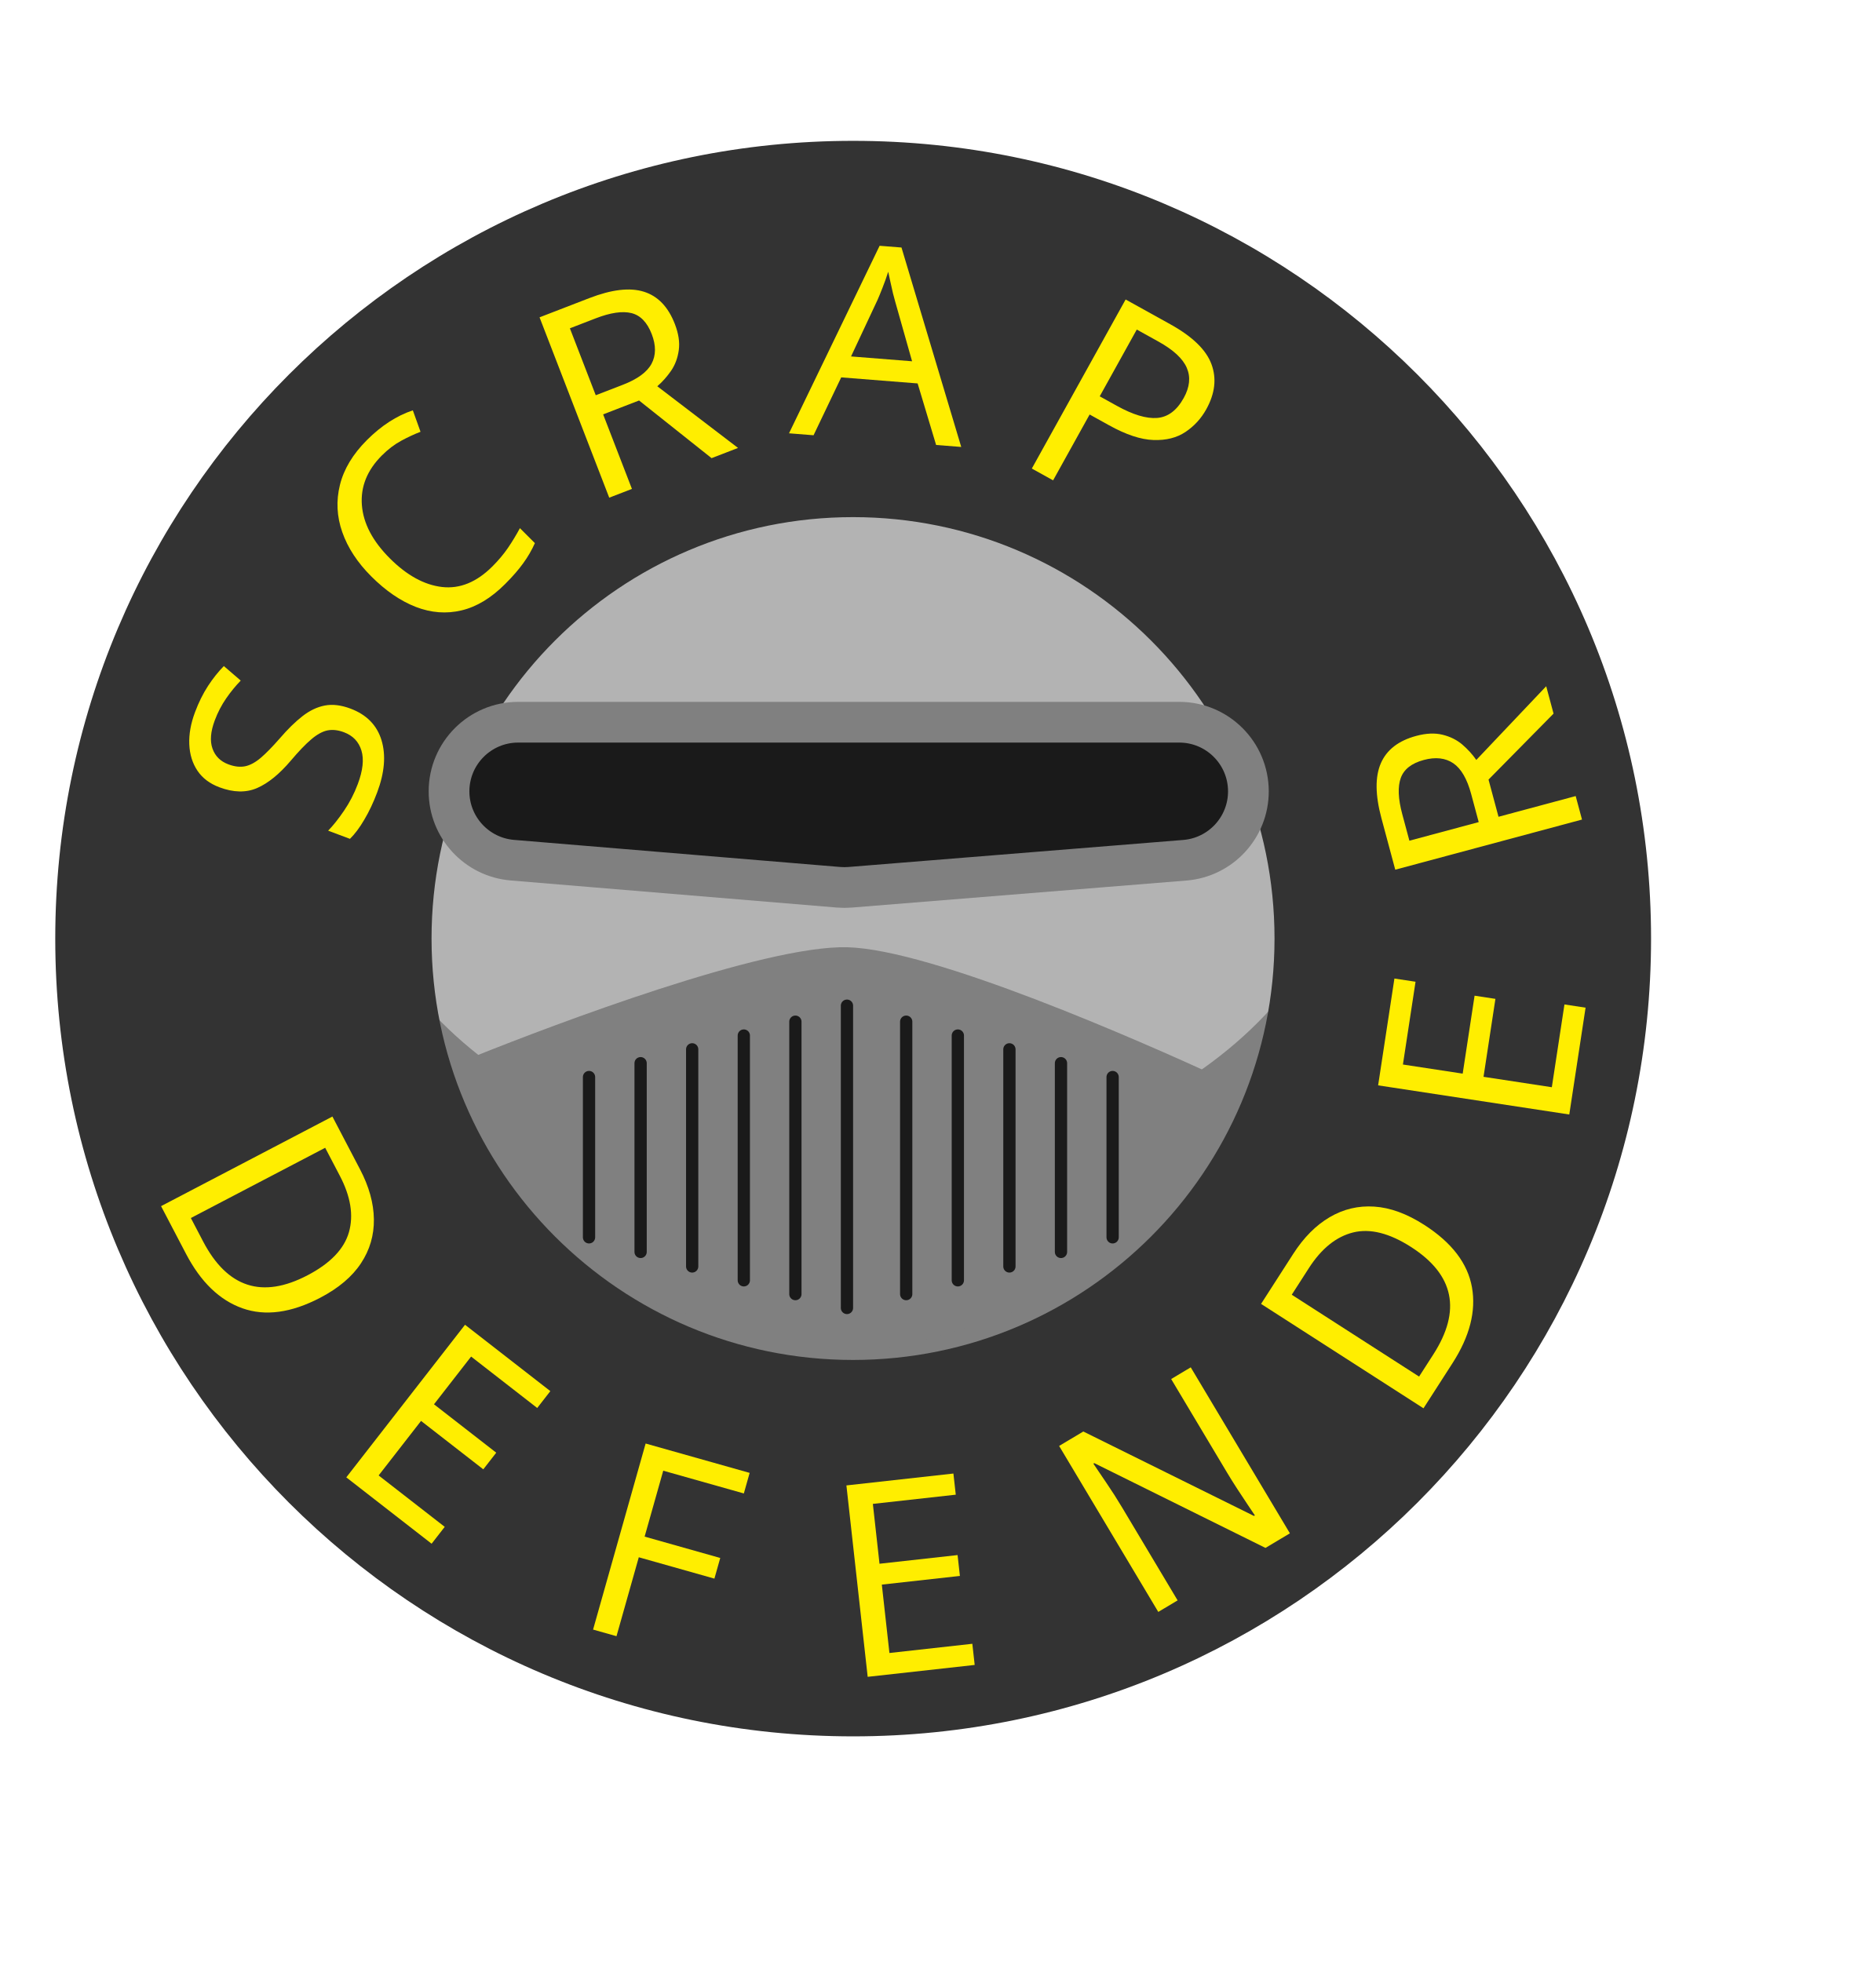
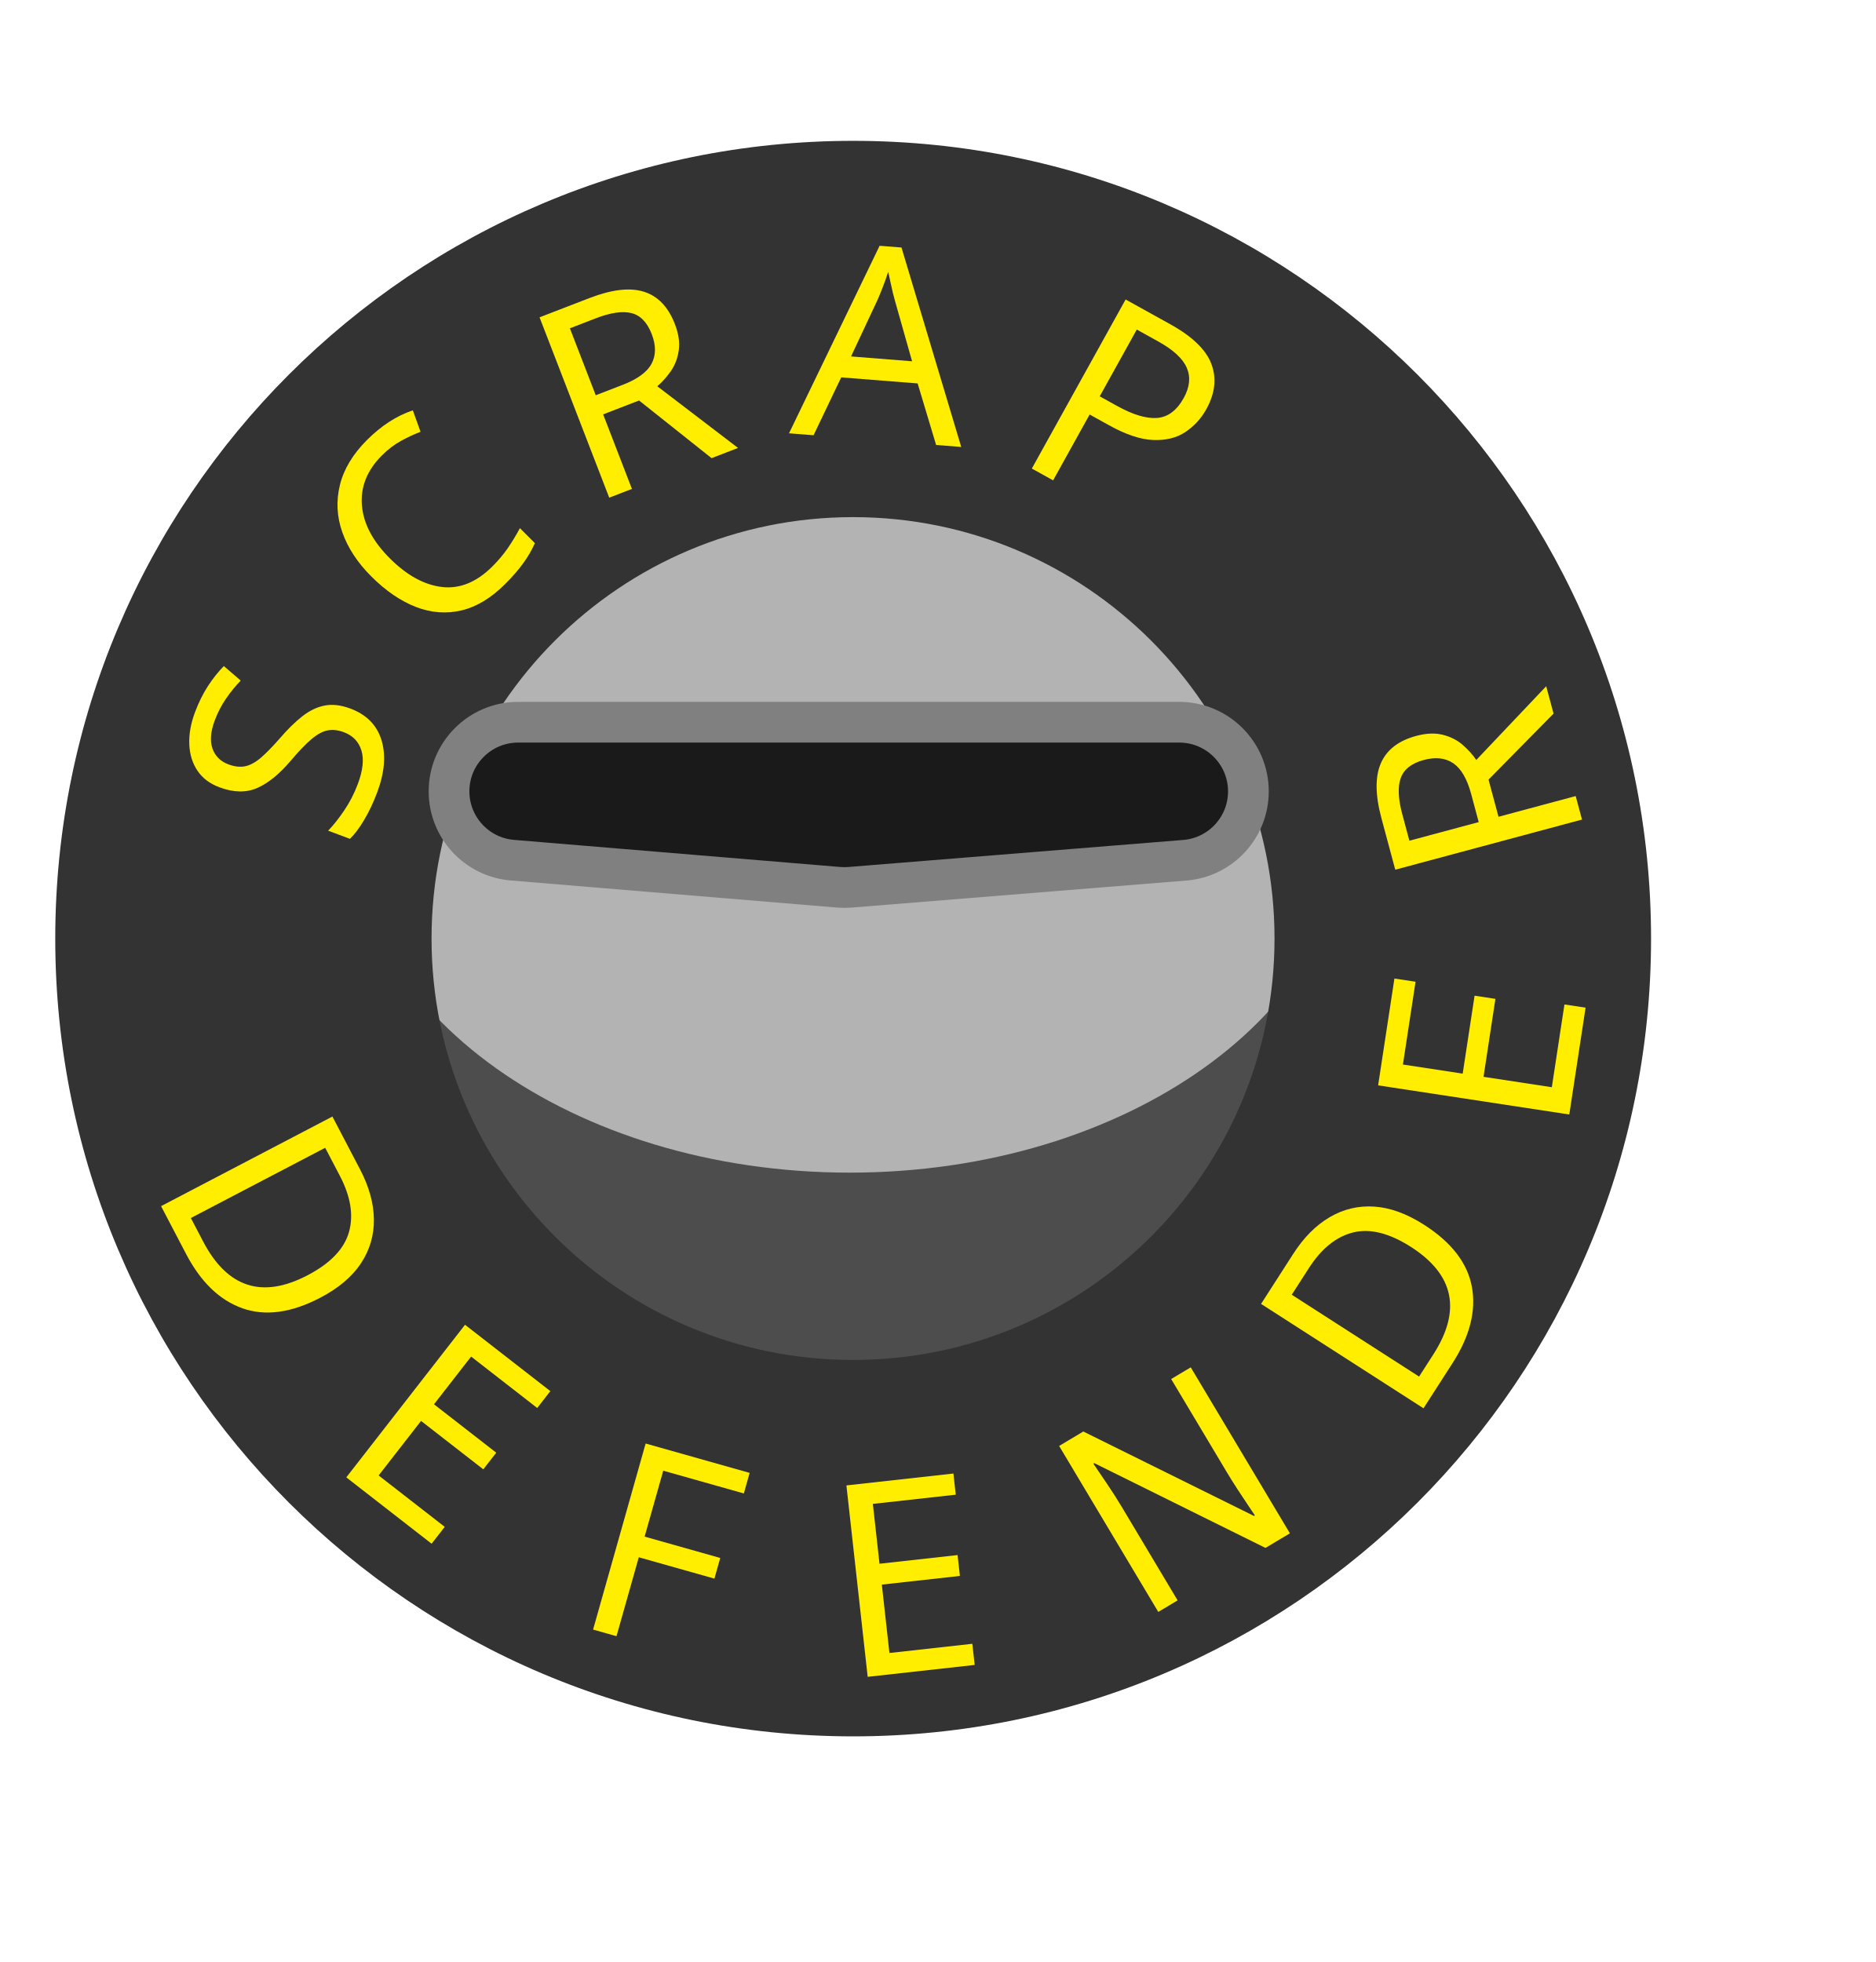
<svg xmlns="http://www.w3.org/2000/svg" id="Layer_4" data-name="Layer 4" viewBox="0 0 305.83 319.99">
  <defs>
    <style>
      .cls-1 {
-         fill: gray;
+         fill: #4d4d4d;
      }

      .cls-2 {
        fill: #b3b3b3;
      }

      .cls-3 {
-         fill: none;
-         stroke: #1a1a1a;
-         stroke-linecap: round;
-         stroke-width: 2px;
-       }
- 
-       .cls-3, .cls-5 {
-         stroke-miterlimit: 10;
+         fill: #333;
      }

      .cls-4 {
-         fill: #333;
+         fill: #1a1a1a;
+         stroke: gray;
+         stroke-miterlimit: 10;
+         stroke-width: 6.64px;
      }

      .cls-5 {
-         fill: #1a1a1a;
-         stroke: gray;
-         stroke-width: 6.64px;
-       }
- 
-       .cls-6 {
        font-size: 44.16px;
        fill: #fe0;
        font-family: ReggaeOne-Regular, Reggae One;
      }
    </style>
  </defs>
  <g>
    <circle class="cls-1" cx="138.57" cy="152.79" r="123.8" />
    <ellipse class="cls-2" cx="138.57" cy="133.05" rx="81.61" ry="58.2" />
+     <path class="cls-3" d="M389.29,263.26A130.11,130.11,0,1,0,519.4,393.37,130.11,130.11,0,0,0,389.29,263.26Zm0,198.83A68.73,68.73,0,1,1,458,393.37,68.73,68.73,0,0,1,389.29,462.09Z" transform="translate(-250.17 -240.29)" />
+     <path id="_20" class="cls-4" d="M443.38,380.59,388.79,385a11.43,11.43,0,0,1-1.85,0l-53.21-4.42a11.27,11.27,0,0,1-10.34-11.23v0a11.28,11.28,0,0,1,11.27-11.27H442.47a11.28,11.28,0,0,1,11.27,11.27h0A11.27,11.27,0,0,1,443.38,380.59Z" transform="translate(-250.17 -240.29)" />
    <g>
-       <path class="cls-1" d="M388.32,460.87c-17,0-65.06-21.76-65.06-21.76v-19.8a7.4,7.4,0,0,1,4.66-6.88c12.5-5,46.67-18,60.43-17.65,14,.37,47.77,15.31,60.47,21.13a8.47,8.47,0,0,1,4.92,7.69v14.89S405.47,460.82,388.32,460.87Z" transform="translate(-250.17 -240.29)" />
-       <g>
-         <line class="cls-3" x1="138.11" y1="164.02" x2="138.11" y2="213.32" />
-         <line class="cls-3" x1="129.7" y1="166.63" x2="129.7" y2="211.06" />
-         <line class="cls-3" x1="121.29" y1="168.89" x2="121.29" y2="208.81" />
-         <line class="cls-3" x1="112.87" y1="171.14" x2="112.87" y2="206.55" />
-         <line class="cls-3" x1="104.46" y1="173.4" x2="104.46" y2="204.18" />
-         <line class="cls-3" x1="96.05" y1="175.66" x2="96.05" y2="201.8" />
-         <line class="cls-3" x1="147.77" y1="166.63" x2="147.77" y2="211.06" />
-         <line class="cls-3" x1="156.19" y1="168.89" x2="156.19" y2="208.81" />
-         <line class="cls-3" x1="164.6" y1="171.14" x2="164.6" y2="206.55" />
-         <line class="cls-3" x1="173.01" y1="173.4" x2="173.01" y2="204.18" />
-         <line class="cls-3" x1="181.43" y1="175.66" x2="181.43" y2="201.8" />
-       </g>
-     </g>
-     <path class="cls-4" d="M389.29,263.26A130.11,130.11,0,1,0,519.4,393.37,130.11,130.11,0,0,0,389.29,263.26Zm0,198.83A68.73,68.73,0,1,1,458,393.37,68.73,68.73,0,0,1,389.29,462.09Z" transform="translate(-250.17 -240.29)" />
-     <path class="cls-5" d="M443.38,380.59,388.79,385a11.43,11.43,0,0,1-1.85,0l-53.21-4.42a11.27,11.27,0,0,1-10.34-11.23v0a11.28,11.28,0,0,1,11.27-11.27H442.47a11.28,11.28,0,0,1,11.27,11.27h0A11.27,11.27,0,0,1,443.38,380.59Z" transform="translate(-250.17 -240.29)" />
-     <g>
-       <text class="cls-6" transform="translate(57.27 139.29) rotate(-69.46)">S</text>
-       <text class="cls-6" transform="matrix(0.71, -0.71, 0.71, 0.71, 69.86, 107.14)">C</text>
-       <text class="cls-6" transform="translate(95.35 82.71) rotate(-21.12)">R</text>
-       <text class="cls-6" transform="translate(128.66 70.67) rotate(4.53)">A</text>
-       <text class="cls-6" transform="translate(164.51 74.34) rotate(29.02)">P</text>
-       <text class="cls-6" transform="matrix(0.67, 0.74, -0.74, 0.67, 193.87, 92.73)"> </text>
-       <text class="cls-6" transform="translate(24.28 192.92) rotate(62.39)">D</text>
-       <text class="cls-6" transform="translate(53.09 238.32) rotate(37.88)">E</text>
-       <text class="cls-6" transform="translate(92.59 264.61) rotate(15.77)">F</text>
-       <text class="cls-6" transform="matrix(0.99, -0.11, 0.11, 0.99, 137.25, 273.95)">E</text>
-       <text class="cls-6" transform="translate(185.2 265.09) rotate(-30.85)">N</text>
-       <text class="cls-6" transform="matrix(0.54, -0.84, 0.84, 0.54, 229.81, 233.28)">D</text>
-       <text class="cls-6" transform="translate(255.25 186) rotate(-81.33)">E</text>
-       <text class="cls-6" transform="translate(259.08 137.8) rotate(-105.03)">R</text>
-       <text class="cls-6" transform="matrix(-0.55, -0.83, 0.83, -0.55, 243.12, 92.95)"> </text>
+       <text class="cls-5" transform="translate(57.27 139.29) rotate(-69.46)">S</text>
+       <text class="cls-5" transform="matrix(0.71, -0.71, 0.71, 0.71, 69.86, 107.14)">C</text>
+       <text class="cls-5" transform="translate(95.35 82.71) rotate(-21.12)">R</text>
+       <text class="cls-5" transform="translate(128.66 70.67) rotate(4.53)">A</text>
+       <text class="cls-5" transform="translate(164.51 74.34) rotate(29.02)">P</text>
+       <text class="cls-5" transform="matrix(0.67, 0.74, -0.74, 0.67, 193.87, 92.73)"> </text>
+       <text class="cls-5" transform="translate(24.28 192.92) rotate(62.39)">D</text>
+       <text class="cls-5" transform="translate(53.09 238.32) rotate(37.88)">E</text>
+       <text class="cls-5" transform="translate(92.59 264.61) rotate(15.77)">F</text>
+       <text class="cls-5" transform="matrix(0.99, -0.11, 0.11, 0.99, 137.25, 273.95)">E</text>
+       <text class="cls-5" transform="translate(185.2 265.09) rotate(-30.85)">N</text>
+       <text class="cls-5" transform="matrix(0.54, -0.84, 0.84, 0.54, 229.81, 233.28)">D</text>
+       <text class="cls-5" transform="translate(255.25 186) rotate(-81.33)">E</text>
+       <text class="cls-5" transform="translate(259.08 137.8) rotate(-105.03)">R</text>
+       <text class="cls-5" transform="matrix(-0.55, -0.83, 0.83, -0.55, 243.12, 92.95)"> </text>
    </g>
  </g>
</svg>
